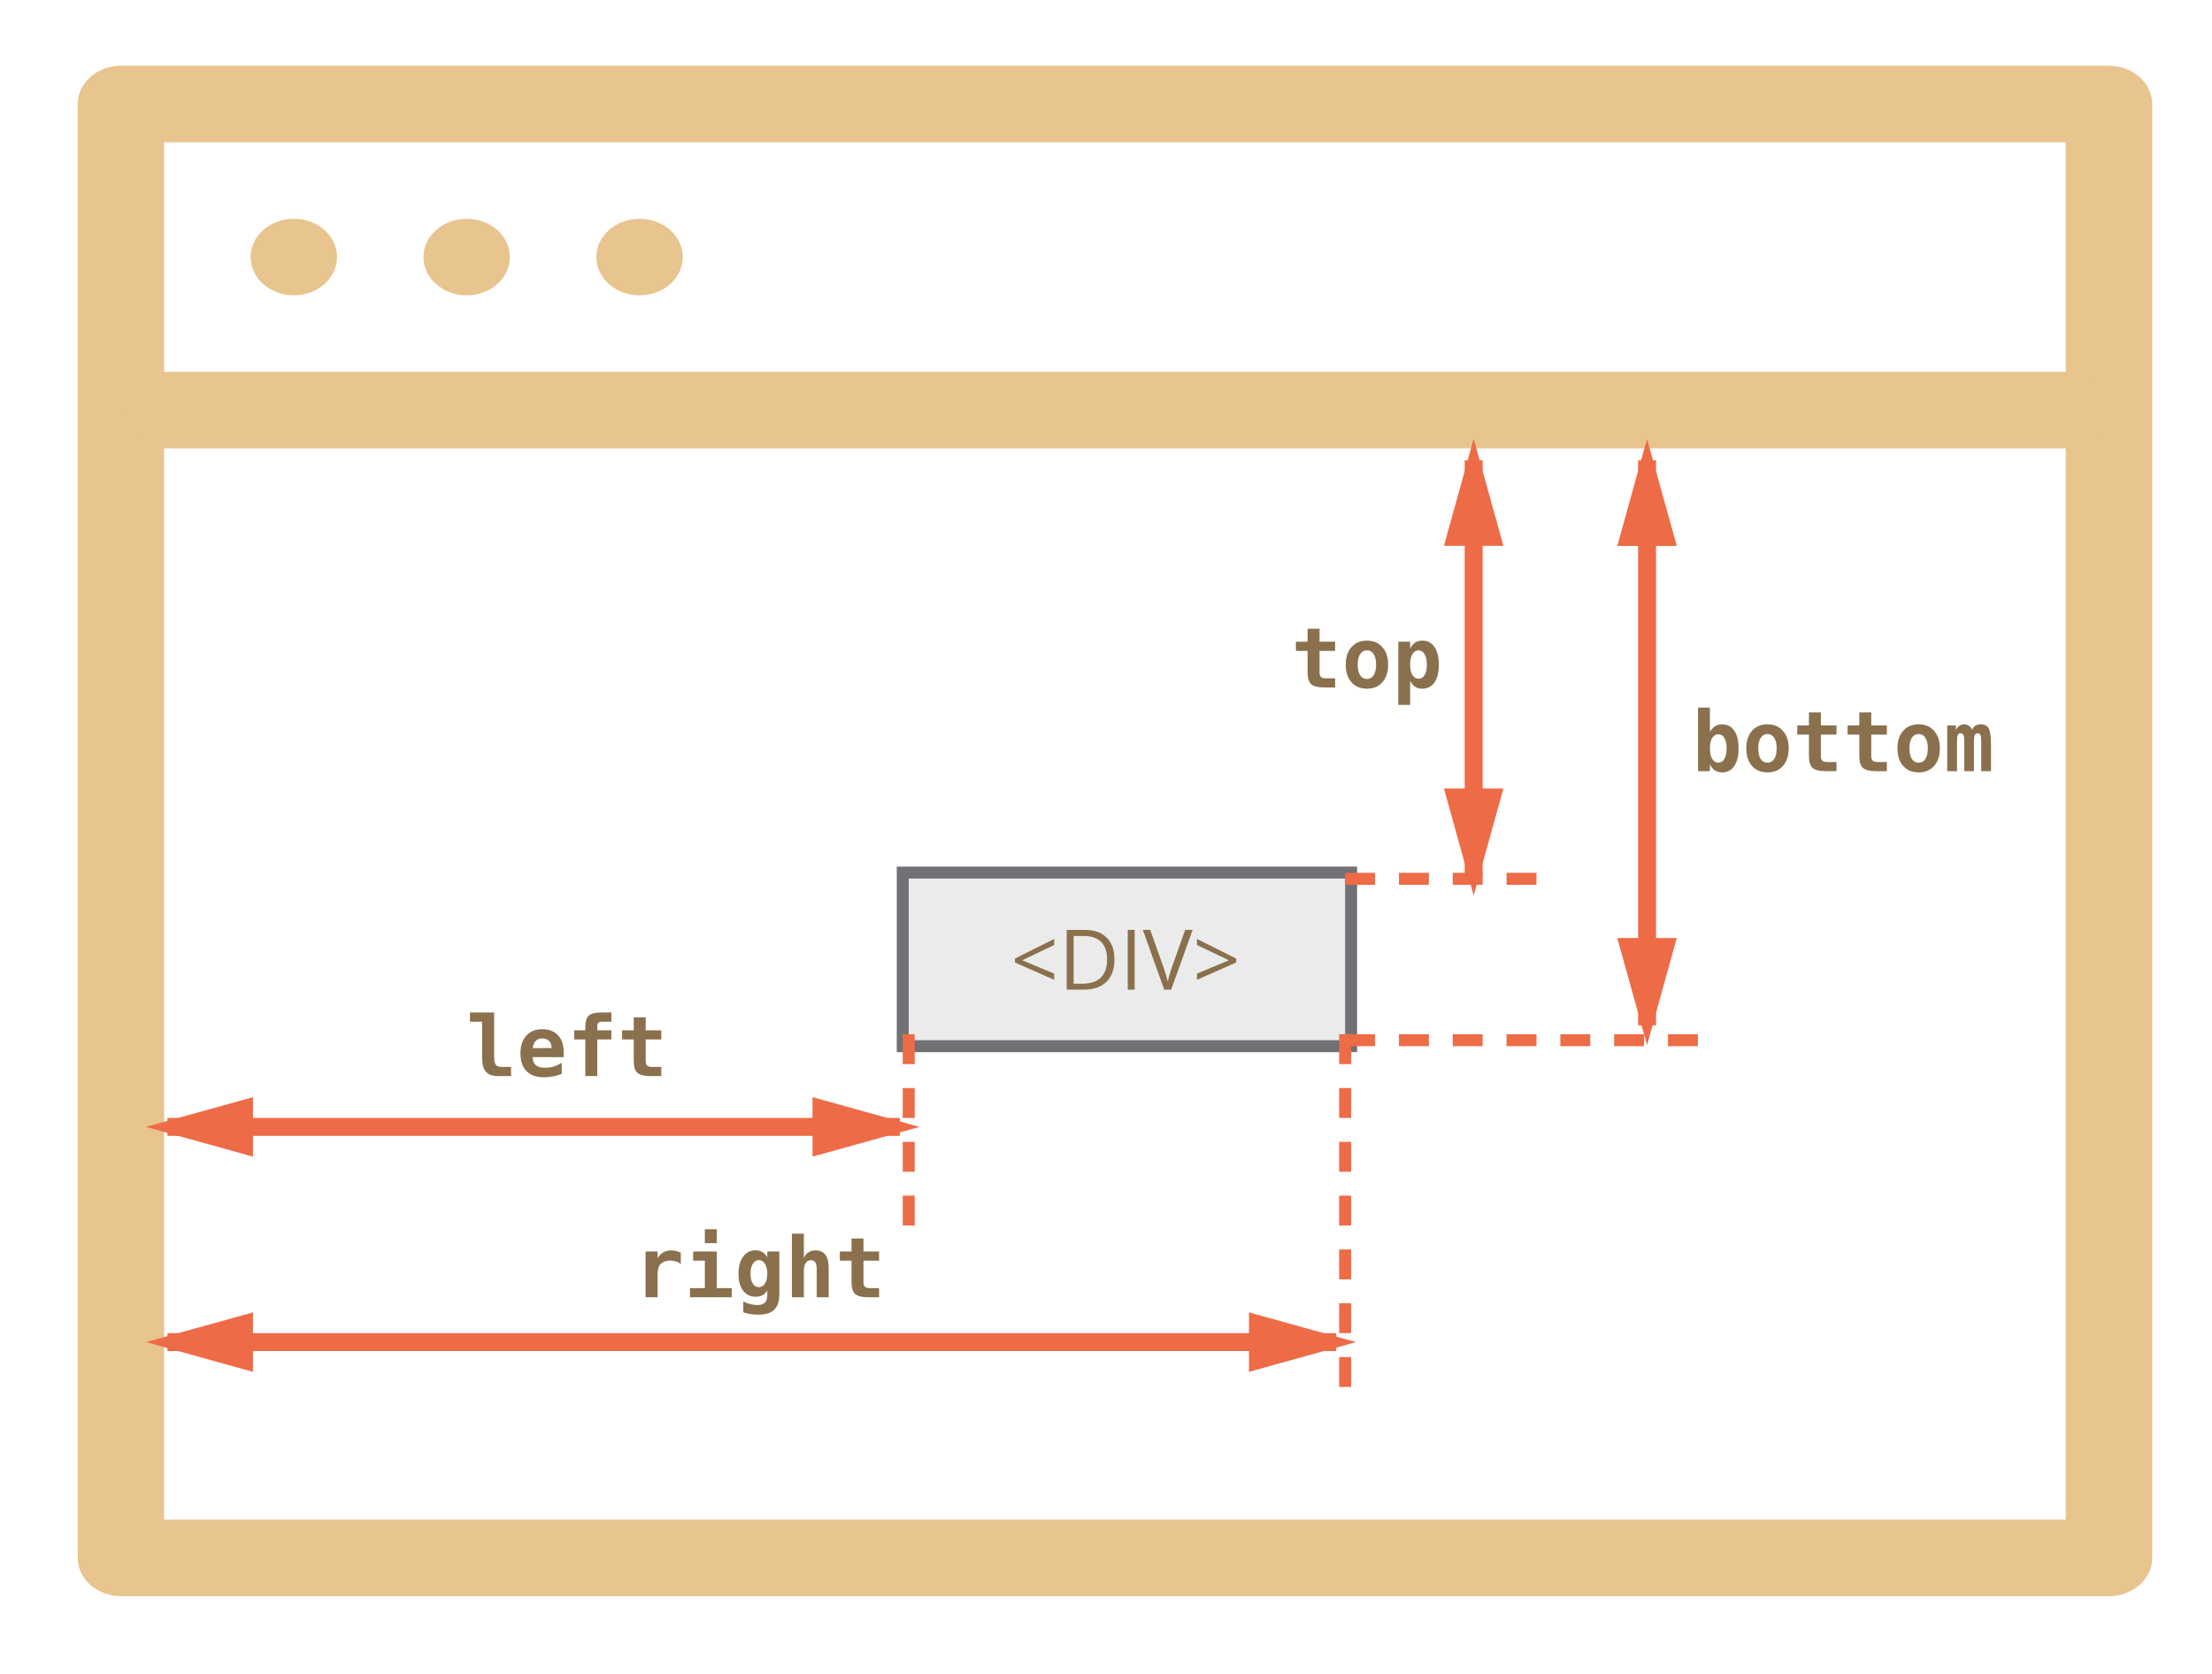
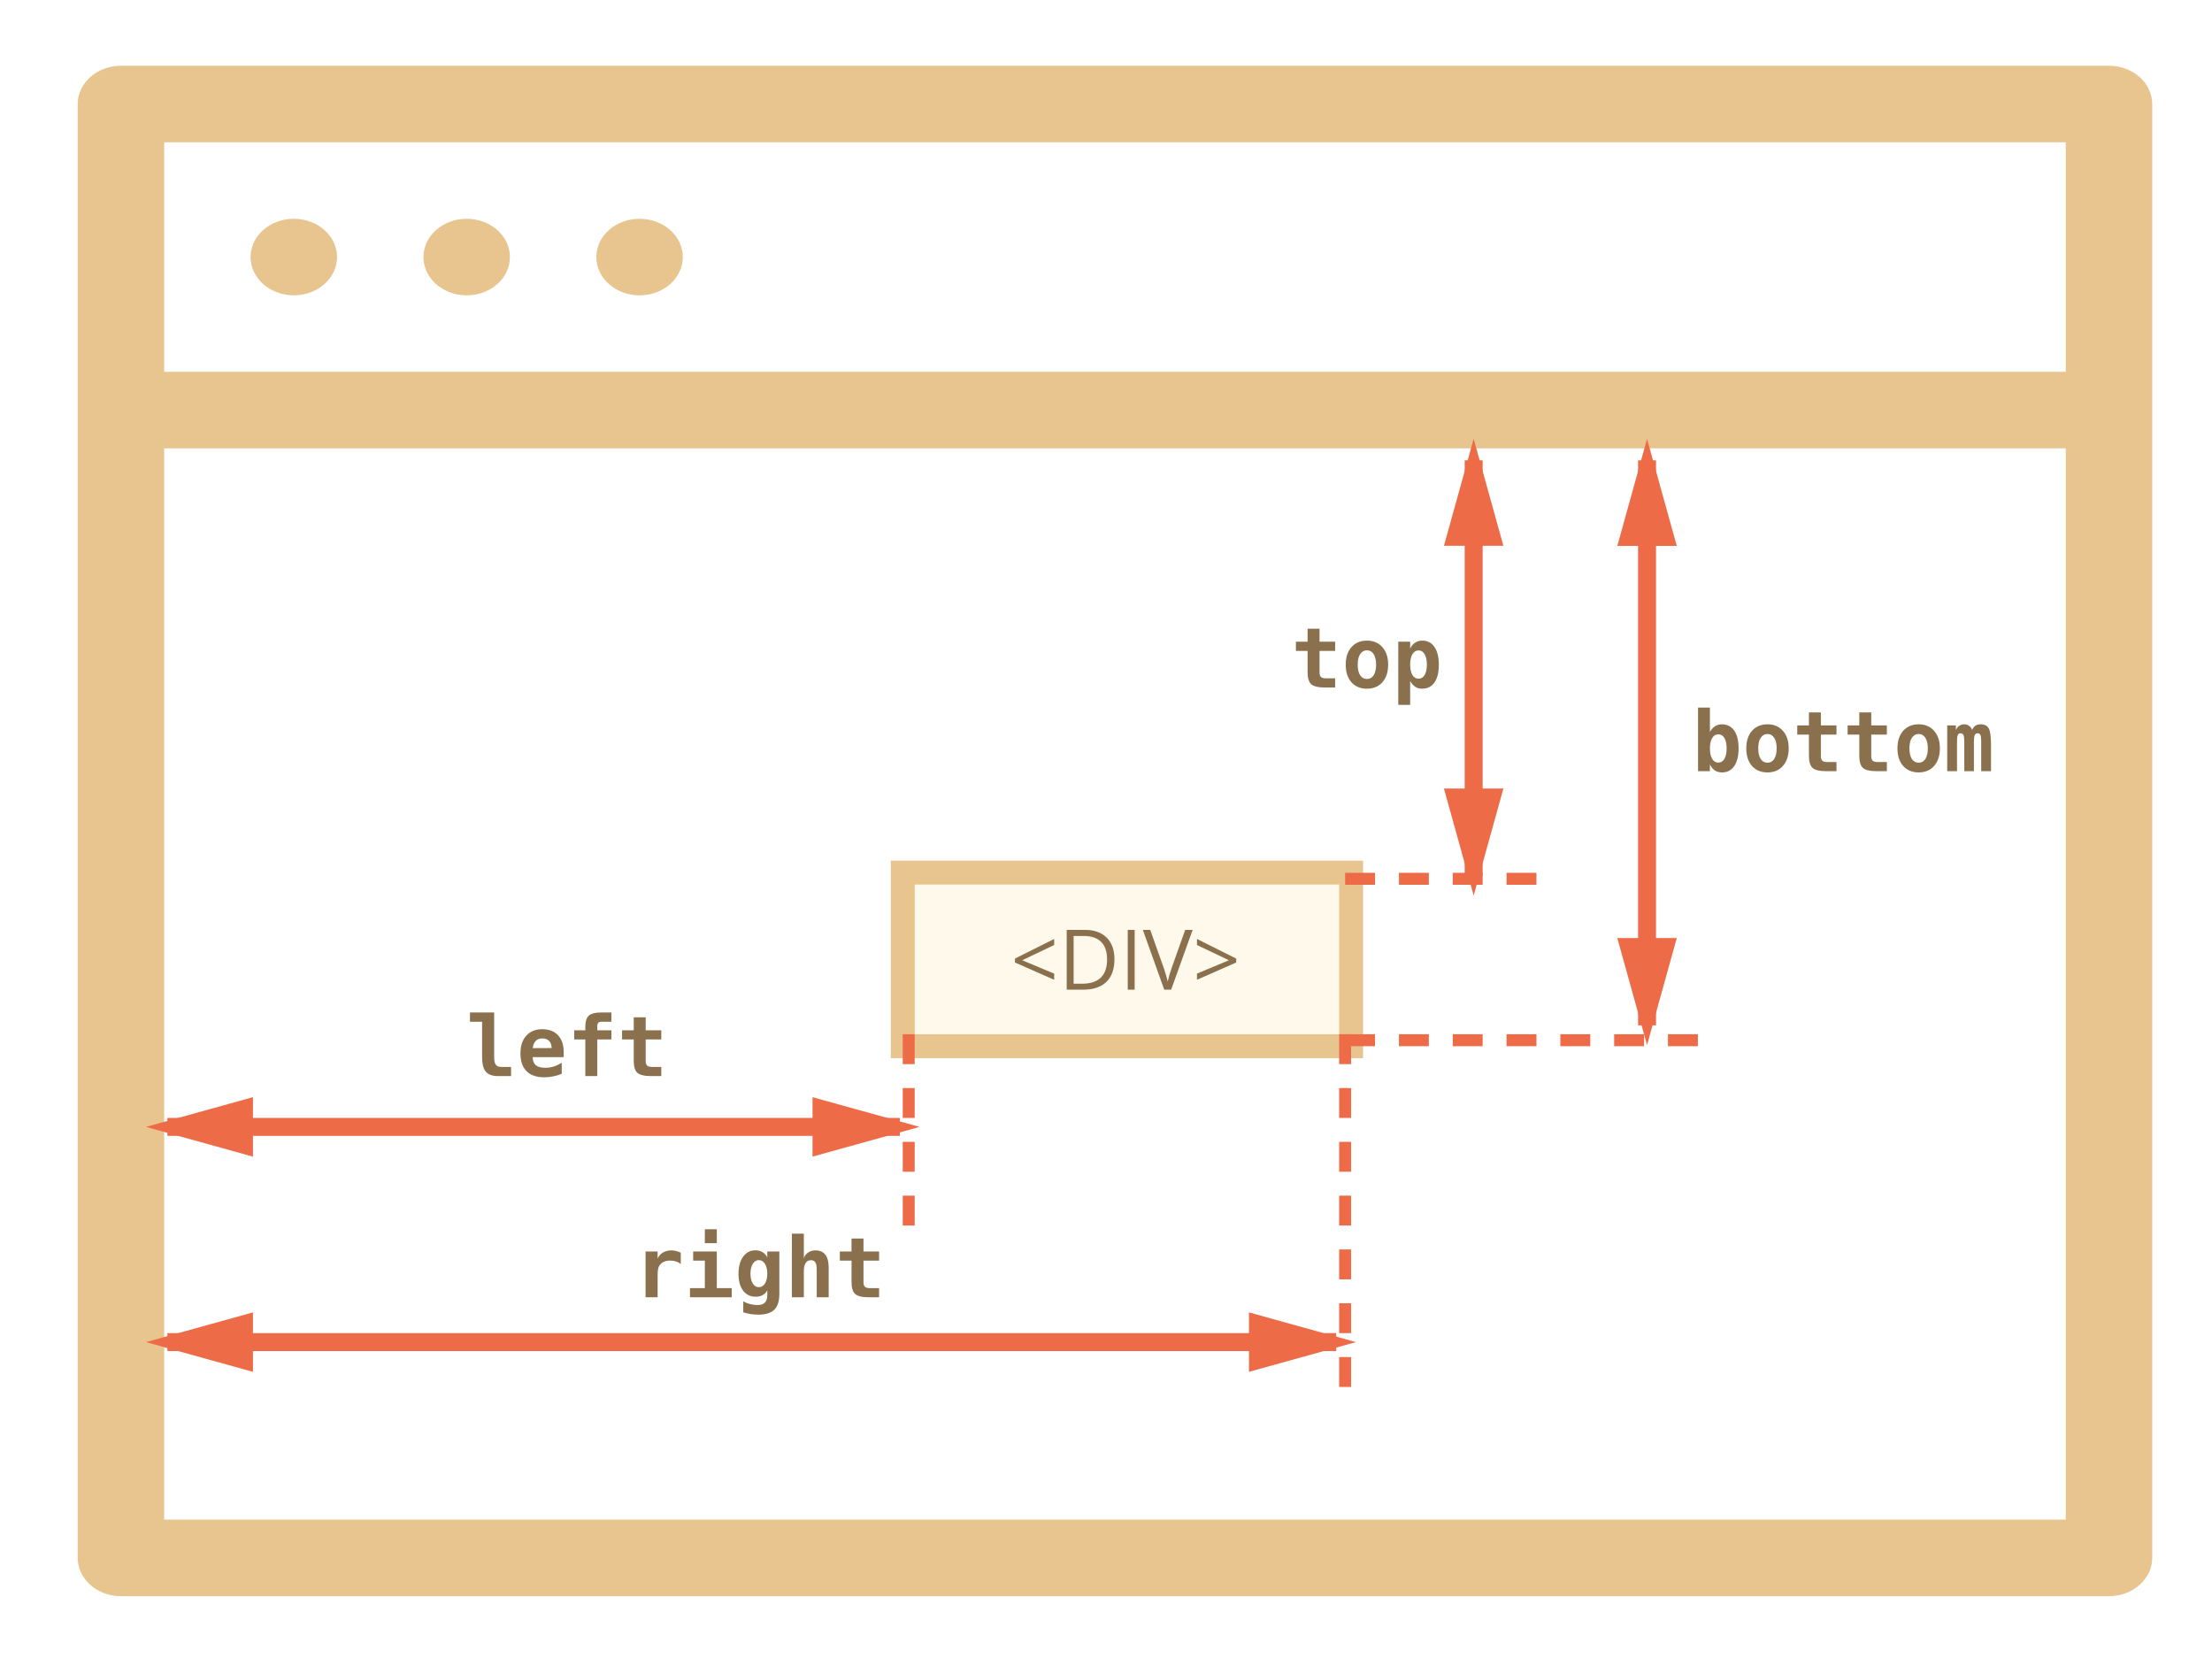
<svg xmlns="http://www.w3.org/2000/svg" width="370px" height="280px" viewBox="0 0 370 280" version="1.1">
  <defs />
  <g id="combined" stroke="none" stroke-width="1" fill="none" fill-rule="evenodd">
    <g id="coords.svg">
      <g id="noun_69008_cc" transform="translate(13, 11)" fill="#E8C48E">
        <path d="M339.771,256 L7.229,256 C3.239,256 0,253.12 0,249.6 L0,6.4 C0,2.88 3.239,0 7.229,0 L339.771,0 C343.747,0 347,2.88 347,6.4 L347,249.6 C347,253.12 343.747,256 339.771,256 L339.771,256 Z M14.458,243.2 L332.542,243.2 L332.542,12.8 L14.458,12.8 L14.458,243.2 L14.458,243.2 Z" id="Shape" />
        <path d="M332.542,64 L14.458,64 C10.468,64 7.229,61.12 7.229,57.6 C7.229,54.08 10.468,51.2 14.458,51.2 L332.542,51.2 C336.518,51.2 339.771,54.08 339.771,57.6 C339.771,61.12 336.518,64 332.542,64 L332.542,64 Z" id="Shape" />
        <path d="M43.375,32 C43.375,35.536 40.14,38.4 36.146,38.4 C32.152,38.4 28.917,35.536 28.917,32 C28.917,28.464 32.152,25.6 36.146,25.6 C40.14,25.6 43.375,28.464 43.375,32 L43.375,32 Z" id="Shape" />
        <path d="M72.292,32 C72.292,35.536 69.057,38.4 65.062,38.4 C61.068,38.4 57.833,35.536 57.833,32 C57.833,28.464 61.068,25.6 65.062,25.6 C69.057,25.6 72.292,28.464 72.292,32 L72.292,32 Z" id="Shape" />
        <path d="M101.208,32 C101.208,35.536 97.973,38.4 93.979,38.4 C89.985,38.4 86.75,35.536 86.75,32 C86.75,28.464 89.985,25.6 93.979,25.6 C97.973,25.6 101.208,28.464 101.208,32 L101.208,32 Z" id="Shape" />
      </g>
-       <rect id="Rectangle-6" stroke="#707175" stroke-width="2" fill="#EBEBEB" x="151" y="145.957" width="75" height="29.043" />
+       <rect id="Rectangle-6" stroke="#E8C48E" stroke-width="4" fill="#FFF9EB" x="151" y="145.957" width="75" height="29.043" />
      <text id="&lt;DIV&gt;" font-family="Open Sans" font-size="14" font-weight="526" fill="#8A704D">
        <tspan x="169.052" y="165.544">&lt;DIV&gt;</tspan>
      </text>
      <text id="top" font-family="Consolas" font-size="14" font-weight="bold" fill="#8A704D">
        <tspan x="216" y="115">top</tspan>
      </text>
      <text id="bottom" font-family="Consolas" font-size="14" font-weight="bold" fill="#8A704D">
        <tspan x="283" y="129">bottom</tspan>
      </text>
      <path d="M226,174 L286,174" id="Line-28" stroke="#EE6B47" stroke-width="2" stroke-linecap="square" stroke-dasharray="3,6" />
      <path d="M225,174 L225,234" id="Line-30" stroke="#EE6B47" stroke-width="2" stroke-linecap="square" stroke-dasharray="3,6" />
      <path d="M226,147 L256,147" id="Line-29" stroke="#EE6B47" stroke-width="2" stroke-linecap="square" stroke-dasharray="3,6" />
      <path d="M152,204 L152,174" id="Line-31" stroke="#EE6B47" stroke-width="2" stroke-linecap="square" stroke-dasharray="3,6" />
      <text id="left" font-family="Consolas" font-size="14" font-weight="bold" fill="#8A704D">
        <tspan x="78" y="180">left</tspan>
      </text>
      <text id="right" font-family="Consolas" font-size="14" font-weight="bold" fill="#8A704D">
        <tspan x="106" y="217">right</tspan>
      </text>
      <path d="M246.5,145 L246.5,78.5" id="Line" stroke="#EE6B47" stroke-width="3" stroke-linecap="square" fill="#EE6B47" />
      <path id="Line-decoration-1" d="M246.5,79 C245.45,82.78 244.55,86.02 243.5,89.8 C245.6,89.8 247.4,89.8 249.5,89.8 C248.45,86.02 247.55,82.78 246.5,79 C246.5,79 246.5,79 246.5,79 Z" stroke="#EE6B47" stroke-width="3" stroke-linecap="square" fill="#EE6B47" />
      <path id="Line-decoration-2" d="M246.5,144.2 C245.45,140.42 244.55,137.18 243.5,133.4 C245.6,133.4 247.4,133.4 249.5,133.4 C248.45,137.18 247.55,140.42 246.5,144.2 C246.5,144.2 246.5,144.2 246.5,144.2 Z" stroke="#EE6B47" stroke-width="3" stroke-linecap="square" fill="#EE6B47" />
      <path d="M275.5,170.012 L275.5,78.5" id="Line" stroke="#EE6B47" stroke-width="3" stroke-linecap="square" fill="#EE6B47" />
      <path id="Line-decoration-1" d="M275.5,79.012 C274.45,82.792 273.55,86.032 272.5,89.812 C274.6,89.812 276.4,89.812 278.5,89.812 C277.45,86.032 276.55,82.792 275.5,79.012 C275.5,79.012 275.5,79.012 275.5,79.012 Z" stroke="#EE6B47" stroke-width="3" stroke-linecap="square" fill="#EE6B47" />
      <path id="Line-decoration-2" d="M275.5,169.212 C274.45,165.432 273.55,162.192 272.5,158.412 C274.6,158.412 276.4,158.412 278.5,158.412 C277.45,162.192 276.55,165.432 275.5,169.212 C275.5,169.212 275.5,169.212 275.5,169.212 Z" stroke="#EE6B47" stroke-width="3" stroke-linecap="square" fill="#EE6B47" />
      <path d="M222.012,224.5 L29.502,224.5" id="Line-2" stroke="#EE6B47" stroke-width="3" stroke-linecap="square" fill="#EE6B47" />
      <path id="Line-2-decoration-1" d="M30.012,224.5 C33.792,225.55 37.032,226.45 40.812,227.5 C40.812,225.4 40.812,223.6 40.812,221.5 C37.032,222.55 33.792,223.45 30.012,224.5 C30.012,224.5 30.012,224.5 30.012,224.5 Z" stroke="#EE6B47" stroke-width="3" stroke-linecap="square" fill="#EE6B47" />
      <path id="Line-2-decoration-2" d="M221.212,224.5 C217.432,225.55 214.192,226.45 210.412,227.5 C210.412,225.4 210.412,223.6 210.412,221.5 C214.192,222.55 217.432,223.45 221.212,224.5 C221.212,224.5 221.212,224.5 221.212,224.5 Z" stroke="#EE6B47" stroke-width="3" stroke-linecap="square" fill="#EE6B47" />
      <path d="M149.012,188.5 L29.502,188.5" id="Line-3" stroke="#EE6B47" stroke-width="3" stroke-linecap="square" fill="#EE6B47" />
      <path id="Line-3-decoration-1" d="M30.012,188.5 C33.792,189.55 37.032,190.45 40.812,191.5 C40.812,189.4 40.812,187.6 40.812,185.5 C37.032,186.55 33.792,187.45 30.012,188.5 C30.012,188.5 30.012,188.5 30.012,188.5 Z" stroke="#EE6B47" stroke-width="3" stroke-linecap="square" fill="#EE6B47" />
      <path id="Line-3-decoration-2" d="M148.212,188.5 C144.432,189.55 141.192,190.45 137.412,191.5 C137.412,189.4 137.412,187.6 137.412,185.5 C141.192,186.55 144.432,187.45 148.212,188.5 C148.212,188.5 148.212,188.5 148.212,188.5 Z" stroke="#EE6B47" stroke-width="3" stroke-linecap="square" fill="#EE6B47" />
    </g>
  </g>
</svg>
